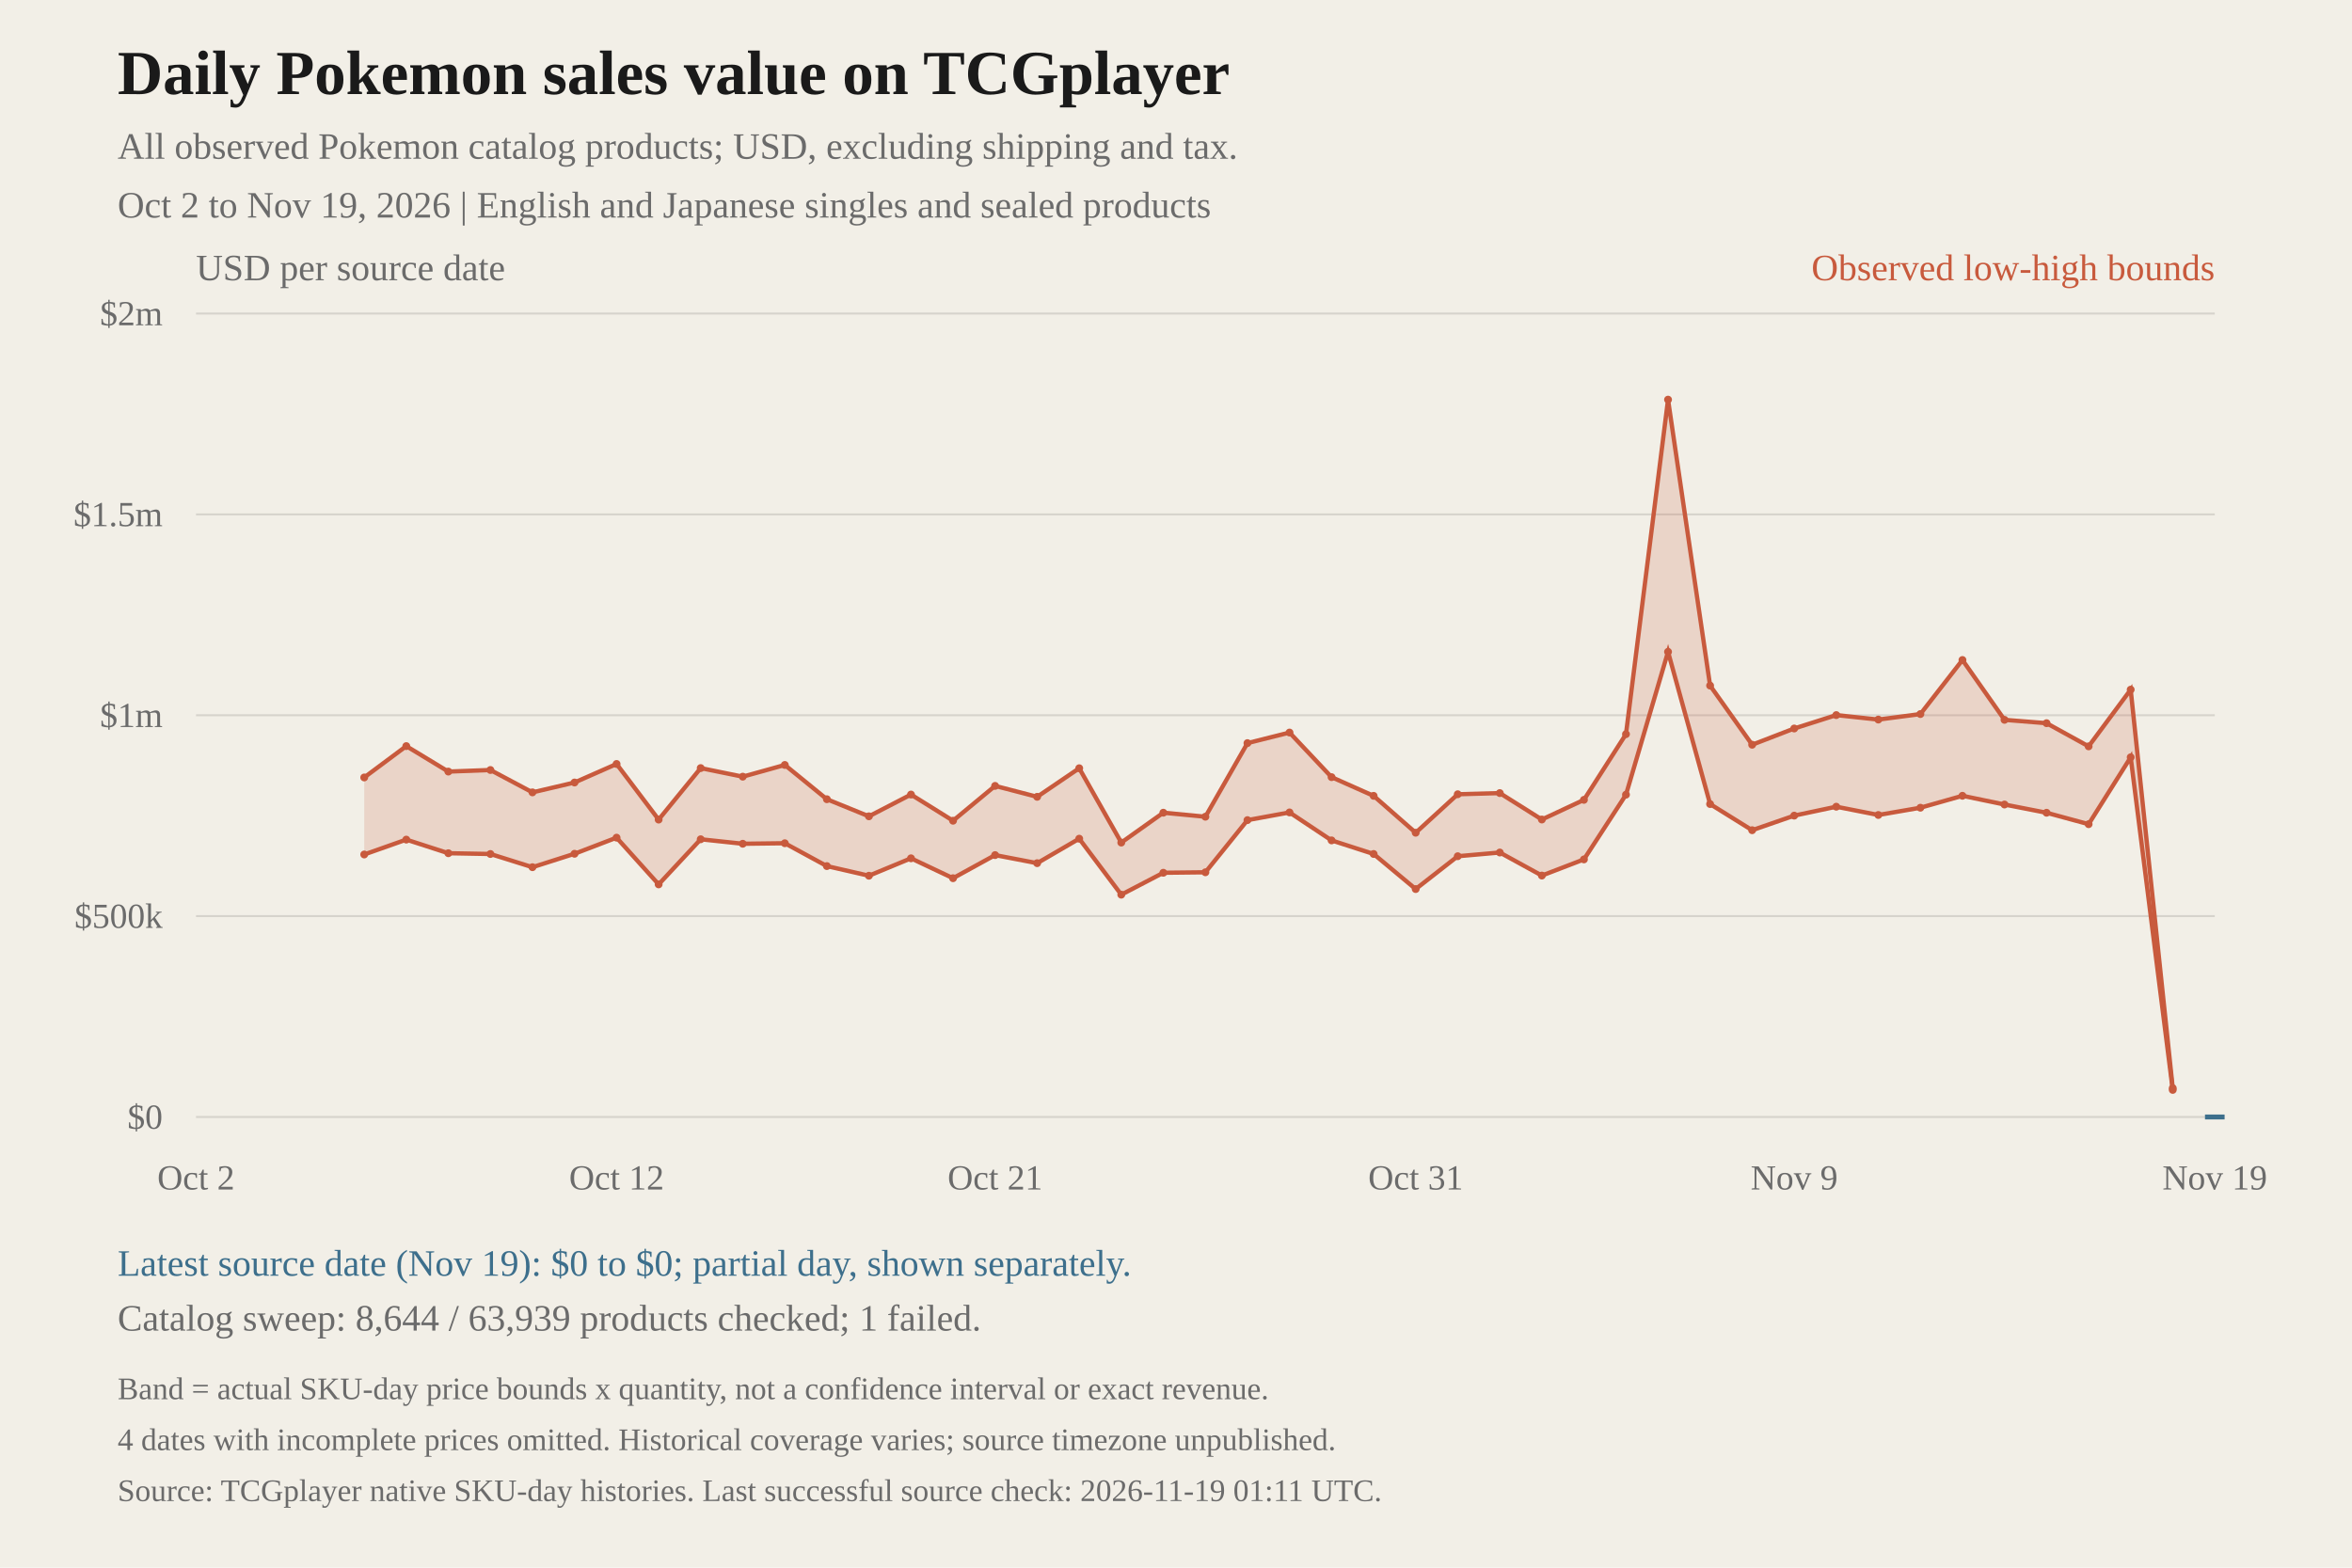
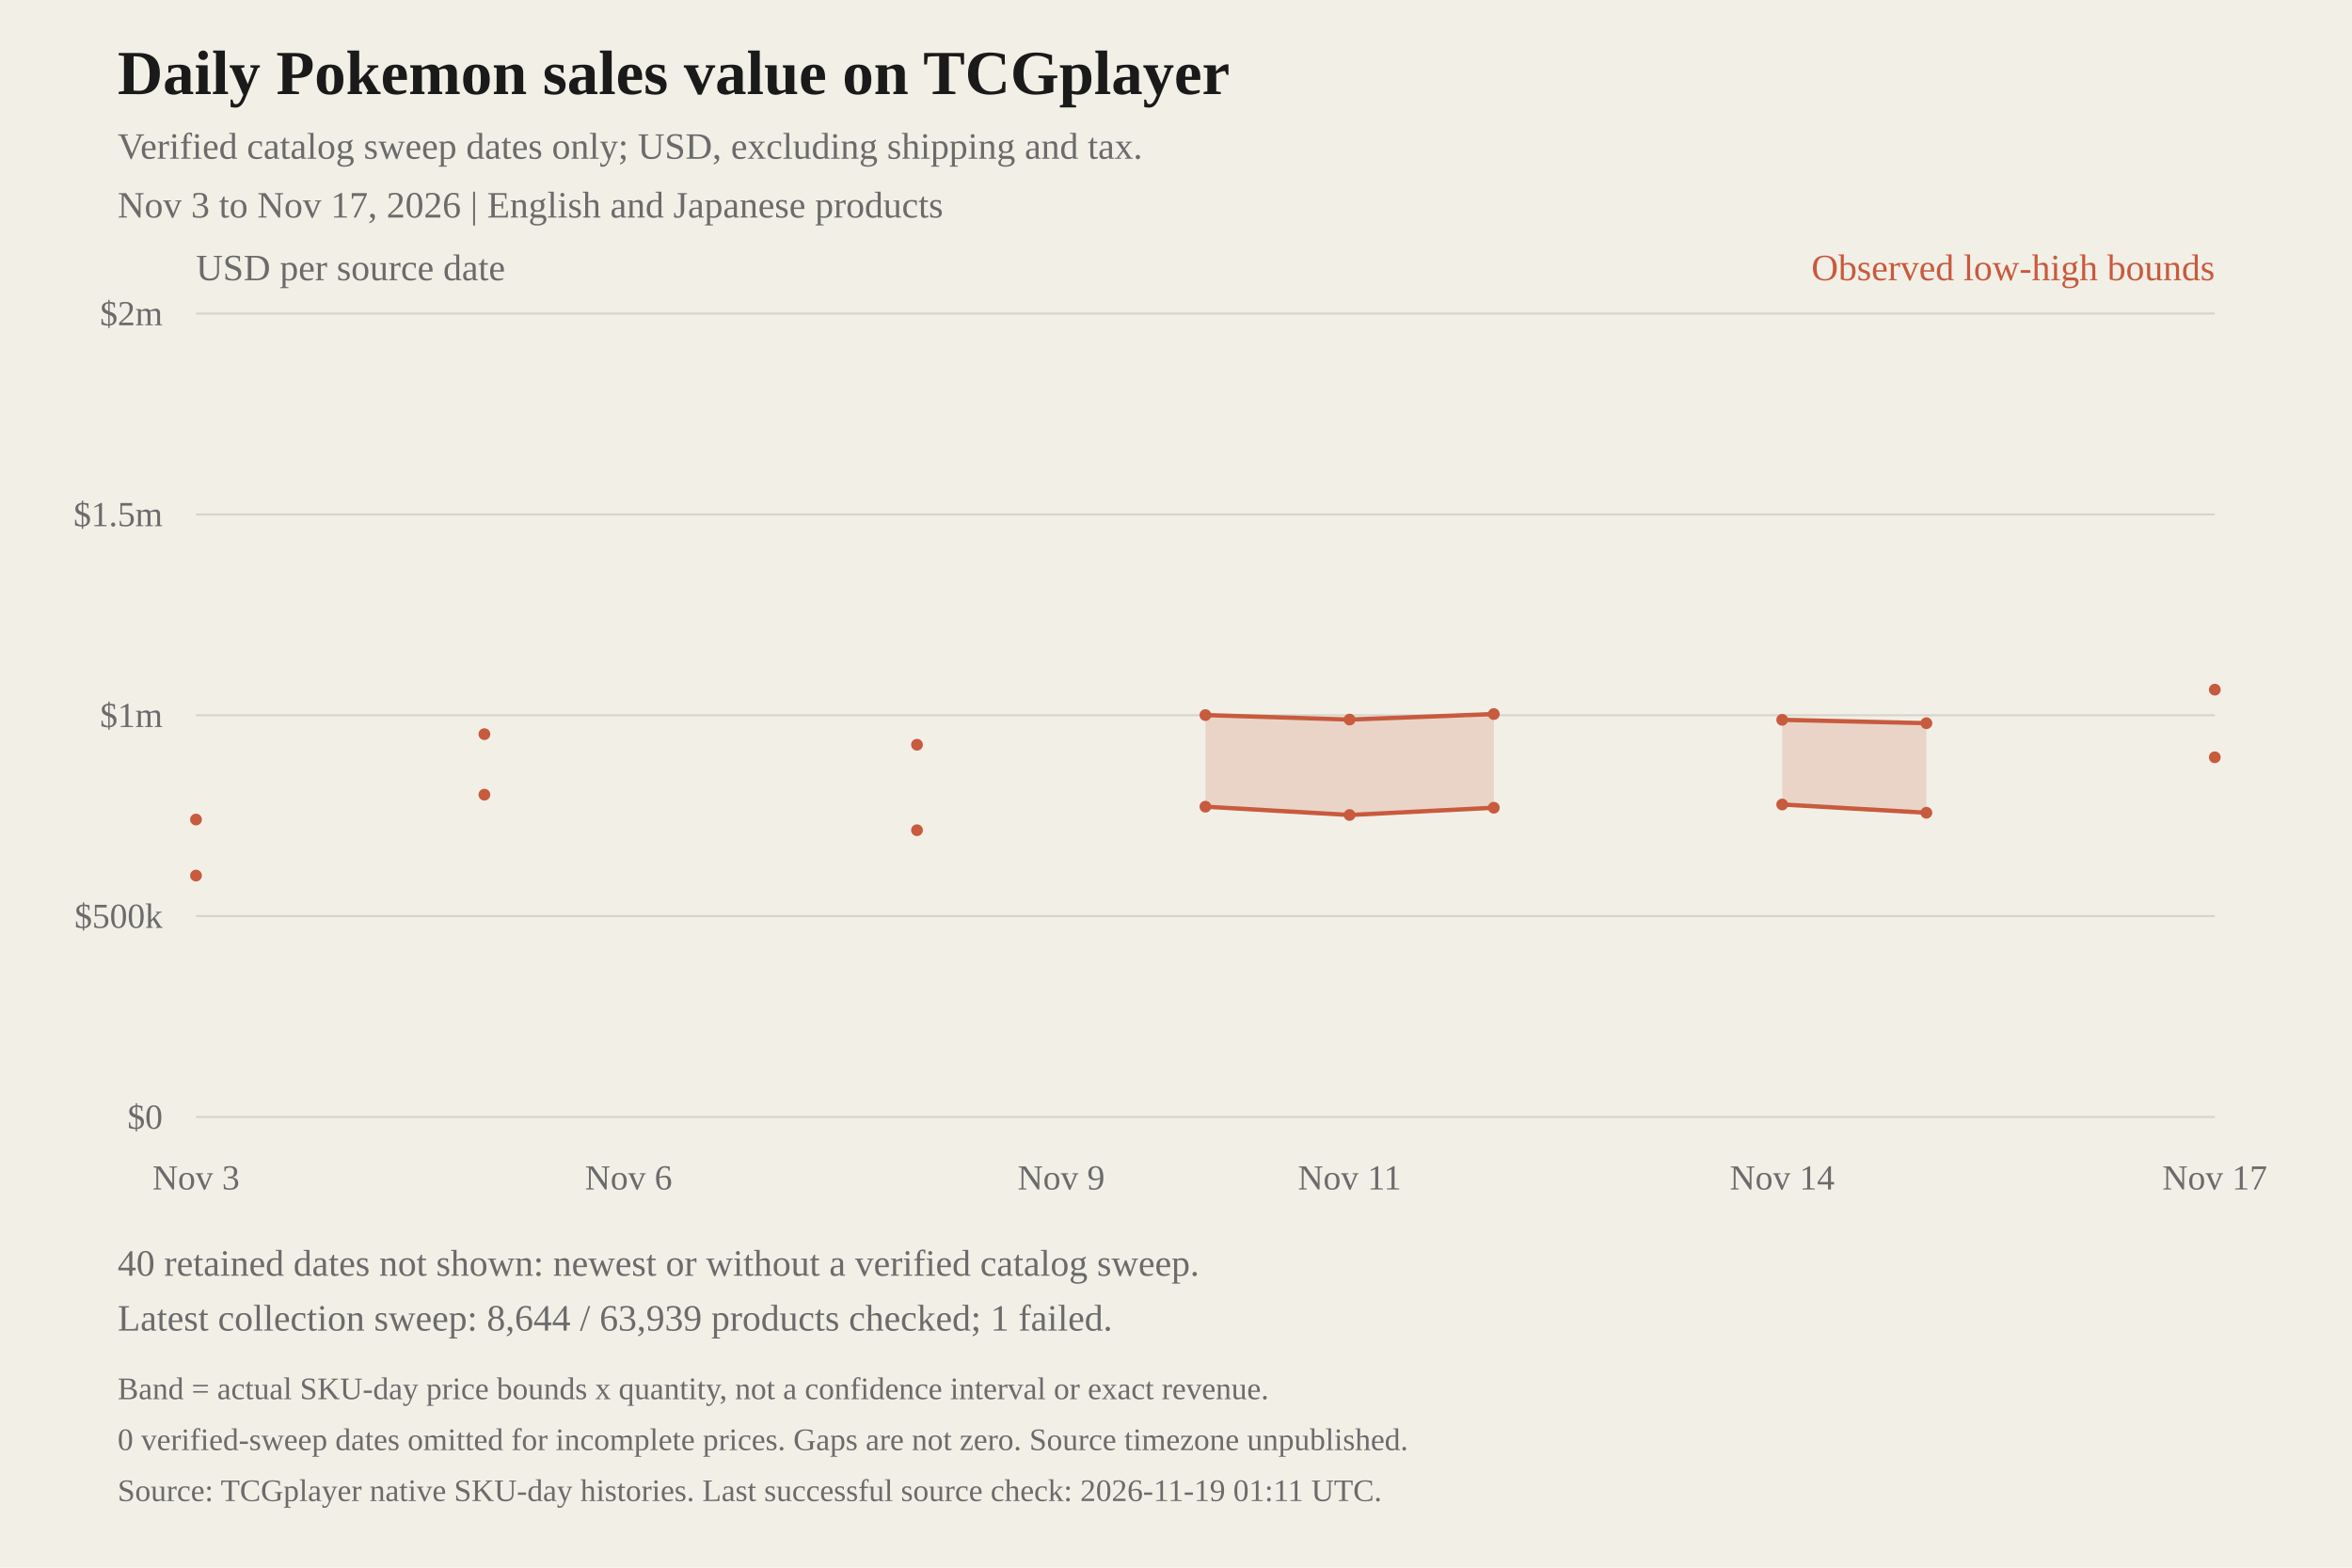
<svg xmlns="http://www.w3.org/2000/svg" width="1200" height="800" viewBox="0 0 1200 800" role="img" aria-labelledby="title description">
  <style>text{font-family:Georgia,"Liberation Serif","Times New Roman",serif;fill:#1A1A1A;font-size:19px}.title{font-size:32px;font-weight:600}.muted,.axis{fill:#6B6B6B}.axis{font-size:18px}.note{font-size:16px;fill:#6B6B6B}.grid{stroke:#D6D3CC;stroke-width:1}</style>
  <rect data-role="background" width="1200" height="800" fill="#F2EFE7" />
  <text x="60" y="48" class="title">Daily Pokemon sales value on TCGplayer</text>
-   <text x="60" y="81" class="muted">All observed Pokemon catalog products; USD, excluding shipping and tax.</text>
-   <text x="60" y="111" class="muted">Oct 2 to Nov 19, 2026 | English and Japanese singles and sealed products</text>
+   <text x="60" y="81" class="muted">Verified catalog sweep dates only; USD, excluding shipping and tax.</text>
+   <text x="60" y="111" class="muted">Nov 3 to Nov 17, 2026 | English and Japanese products</text>
  <text x="100" y="143" class="muted">USD per source date</text>
  <text x="1130" y="143" text-anchor="end" style="fill:#C85A3D">Observed low-high bounds</text>
  <path d="M100,570H1130" class="grid" />
  <text x="83" y="576" class="axis" text-anchor="end">$0</text>
  <path d="M100,467.5H1130" class="grid" />
  <text x="83" y="473.5" class="axis" text-anchor="end">$500k</text>
  <path d="M100,365H1130" class="grid" />
  <text x="83" y="371" class="axis" text-anchor="end">$1m</text>
  <path d="M100,262.5H1130" class="grid" />
  <text x="83" y="268.5" class="axis" text-anchor="end">$1.5m</text>
  <path d="M100,160H1130" class="grid" />
  <text x="83" y="166" class="axis" text-anchor="end">$2m</text>
-   <polygon data-series="historical" points="185.833,396.744 207.292,380.745 228.75,393.742 250.208,392.934 271.667,404.354 293.125,399.317 314.583,389.861 336.042,418.25 357.5,391.961 378.958,396.338 400.417,390.359 421.875,407.849 443.333,416.566 464.792,405.461 486.25,418.823 507.708,401.043 529.167,406.62 550.625,392.039 572.083,429.974 593.542,414.73 615,416.777 636.458,379.215 657.917,373.822 679.375,396.586 700.833,406.127 722.292,424.951 743.75,405.31 765.208,404.716 786.667,418.211 808.125,408.171 829.583,374.643 851.042,203.937 872.5,349.865 893.958,380.042 915.417,371.757 936.875,364.913 958.333,367.204 979.792,364.387 1001.25,336.8 1022.708,367.334 1044.167,369.048 1065.625,380.866 1087.083,351.933 1108.542,555.264 1108.542,556.187 1087.083,386.448 1065.625,420.585 1044.167,414.753 1022.708,410.55 1001.25,406.096 979.792,412.186 958.333,415.892 936.875,411.666 915.417,416.218 893.958,423.664 872.5,410.31 851.042,332.625 829.583,405.53 808.125,438.562 786.667,446.806 765.208,435.041 743.75,436.938 722.292,453.693 700.833,435.791 679.375,428.858 657.917,414.583 636.458,418.515 615,445.134 593.542,445.371 572.083,456.556 550.625,427.989 529.167,440.481 507.708,436.357 486.25,448.155 464.792,438 443.333,446.89 421.875,441.968 400.417,430.31 378.958,430.576 357.5,428.283 336.042,451.308 314.583,427.463 293.125,435.683 271.667,442.538 250.208,435.799 228.75,435.406 207.292,428.459 185.833,436.048" fill="#C85A3D" fill-opacity="0.18" />
-   <polyline data-series="historical" points="185.833,436.048 207.292,428.459 228.75,435.406 250.208,435.799 271.667,442.538 293.125,435.683 314.583,427.463 336.042,451.308 357.5,428.283 378.958,430.576 400.417,430.31 421.875,441.968 443.333,446.89 464.792,438 486.25,448.155 507.708,436.357 529.167,440.481 550.625,427.989 572.083,456.556 593.542,445.371 615,445.134 636.458,418.515 657.917,414.583 679.375,428.858 700.833,435.791 722.292,453.693 743.75,436.938 765.208,435.041 786.667,446.806 808.125,438.562 829.583,405.53 851.042,332.625 872.5,410.31 893.958,423.664 915.417,416.218 936.875,411.666 958.333,415.892 979.792,412.186 1001.25,406.096 1022.708,410.55 1044.167,414.753 1065.625,420.585 1087.083,386.448 1108.542,556.187" fill="none" stroke="#C85A3D" stroke-width="2.2" />
-   <circle cx="185.833" cy="436.048" r="2" fill="#C85A3D" />
-   <circle cx="207.292" cy="428.459" r="2" fill="#C85A3D" />
-   <circle cx="228.75" cy="435.406" r="2" fill="#C85A3D" />
-   <circle cx="250.208" cy="435.799" r="2" fill="#C85A3D" />
-   <circle cx="271.667" cy="442.538" r="2" fill="#C85A3D" />
-   <circle cx="293.125" cy="435.683" r="2" fill="#C85A3D" />
-   <circle cx="314.583" cy="427.463" r="2" fill="#C85A3D" />
-   <circle cx="336.042" cy="451.308" r="2" fill="#C85A3D" />
-   <circle cx="357.5" cy="428.283" r="2" fill="#C85A3D" />
-   <circle cx="378.958" cy="430.576" r="2" fill="#C85A3D" />
-   <circle cx="400.417" cy="430.31" r="2" fill="#C85A3D" />
-   <circle cx="421.875" cy="441.968" r="2" fill="#C85A3D" />
-   <circle cx="443.333" cy="446.89" r="2" fill="#C85A3D" />
-   <circle cx="464.792" cy="438" r="2" fill="#C85A3D" />
-   <circle cx="486.25" cy="448.155" r="2" fill="#C85A3D" />
-   <circle cx="507.708" cy="436.357" r="2" fill="#C85A3D" />
-   <circle cx="529.167" cy="440.481" r="2" fill="#C85A3D" />
-   <circle cx="550.625" cy="427.989" r="2" fill="#C85A3D" />
-   <circle cx="572.083" cy="456.556" r="2" fill="#C85A3D" />
-   <circle cx="593.542" cy="445.371" r="2" fill="#C85A3D" />
-   <circle cx="615" cy="445.134" r="2" fill="#C85A3D" />
-   <circle cx="636.458" cy="418.515" r="2" fill="#C85A3D" />
-   <circle cx="657.917" cy="414.583" r="2" fill="#C85A3D" />
-   <circle cx="679.375" cy="428.858" r="2" fill="#C85A3D" />
-   <circle cx="700.833" cy="435.791" r="2" fill="#C85A3D" />
-   <circle cx="722.292" cy="453.693" r="2" fill="#C85A3D" />
-   <circle cx="743.75" cy="436.938" r="2" fill="#C85A3D" />
-   <circle cx="765.208" cy="435.041" r="2" fill="#C85A3D" />
-   <circle cx="786.667" cy="446.806" r="2" fill="#C85A3D" />
-   <circle cx="808.125" cy="438.562" r="2" fill="#C85A3D" />
-   <circle cx="829.583" cy="405.53" r="2" fill="#C85A3D" />
-   <circle cx="851.042" cy="332.625" r="2" fill="#C85A3D" />
-   <circle cx="872.5" cy="410.31" r="2" fill="#C85A3D" />
-   <circle cx="893.958" cy="423.664" r="2" fill="#C85A3D" />
-   <circle cx="915.417" cy="416.218" r="2" fill="#C85A3D" />
-   <circle cx="936.875" cy="411.666" r="2" fill="#C85A3D" />
-   <circle cx="958.333" cy="415.892" r="2" fill="#C85A3D" />
-   <circle cx="979.792" cy="412.186" r="2" fill="#C85A3D" />
-   <circle cx="1001.25" cy="406.096" r="2" fill="#C85A3D" />
-   <circle cx="1022.708" cy="410.55" r="2" fill="#C85A3D" />
-   <circle cx="1044.167" cy="414.753" r="2" fill="#C85A3D" />
-   <circle cx="1065.625" cy="420.585" r="2" fill="#C85A3D" />
-   <circle cx="1087.083" cy="386.448" r="2" fill="#C85A3D" />
-   <circle cx="1108.542" cy="556.187" r="2" fill="#C85A3D" />
-   <polyline data-series="historical" points="185.833,396.744 207.292,380.745 228.75,393.742 250.208,392.934 271.667,404.354 293.125,399.317 314.583,389.861 336.042,418.25 357.5,391.961 378.958,396.338 400.417,390.359 421.875,407.849 443.333,416.566 464.792,405.461 486.25,418.823 507.708,401.043 529.167,406.62 550.625,392.039 572.083,429.974 593.542,414.73 615,416.777 636.458,379.215 657.917,373.822 679.375,396.586 700.833,406.127 722.292,424.951 743.75,405.31 765.208,404.716 786.667,418.211 808.125,408.171 829.583,374.643 851.042,203.937 872.5,349.865 893.958,380.042 915.417,371.757 936.875,364.913 958.333,367.204 979.792,364.387 1001.25,336.8 1022.708,367.334 1044.167,369.048 1065.625,380.866 1087.083,351.933 1108.542,555.264" fill="none" stroke="#C85A3D" stroke-width="2.2" />
-   <circle cx="185.833" cy="396.744" r="2" fill="#C85A3D" />
-   <circle cx="207.292" cy="380.745" r="2" fill="#C85A3D" />
-   <circle cx="228.75" cy="393.742" r="2" fill="#C85A3D" />
-   <circle cx="250.208" cy="392.934" r="2" fill="#C85A3D" />
-   <circle cx="271.667" cy="404.354" r="2" fill="#C85A3D" />
-   <circle cx="293.125" cy="399.317" r="2" fill="#C85A3D" />
-   <circle cx="314.583" cy="389.861" r="2" fill="#C85A3D" />
-   <circle cx="336.042" cy="418.25" r="2" fill="#C85A3D" />
-   <circle cx="357.5" cy="391.961" r="2" fill="#C85A3D" />
-   <circle cx="378.958" cy="396.338" r="2" fill="#C85A3D" />
-   <circle cx="400.417" cy="390.359" r="2" fill="#C85A3D" />
-   <circle cx="421.875" cy="407.849" r="2" fill="#C85A3D" />
-   <circle cx="443.333" cy="416.566" r="2" fill="#C85A3D" />
-   <circle cx="464.792" cy="405.461" r="2" fill="#C85A3D" />
-   <circle cx="486.25" cy="418.823" r="2" fill="#C85A3D" />
-   <circle cx="507.708" cy="401.043" r="2" fill="#C85A3D" />
-   <circle cx="529.167" cy="406.62" r="2" fill="#C85A3D" />
-   <circle cx="550.625" cy="392.039" r="2" fill="#C85A3D" />
-   <circle cx="572.083" cy="429.974" r="2" fill="#C85A3D" />
-   <circle cx="593.542" cy="414.73" r="2" fill="#C85A3D" />
-   <circle cx="615" cy="416.777" r="2" fill="#C85A3D" />
-   <circle cx="636.458" cy="379.215" r="2" fill="#C85A3D" />
-   <circle cx="657.917" cy="373.822" r="2" fill="#C85A3D" />
-   <circle cx="679.375" cy="396.586" r="2" fill="#C85A3D" />
-   <circle cx="700.833" cy="406.127" r="2" fill="#C85A3D" />
-   <circle cx="722.292" cy="424.951" r="2" fill="#C85A3D" />
-   <circle cx="743.75" cy="405.31" r="2" fill="#C85A3D" />
-   <circle cx="765.208" cy="404.716" r="2" fill="#C85A3D" />
-   <circle cx="786.667" cy="418.211" r="2" fill="#C85A3D" />
-   <circle cx="808.125" cy="408.171" r="2" fill="#C85A3D" />
-   <circle cx="829.583" cy="374.643" r="2" fill="#C85A3D" />
-   <circle cx="851.042" cy="203.937" r="2" fill="#C85A3D" />
-   <circle cx="872.5" cy="349.865" r="2" fill="#C85A3D" />
-   <circle cx="893.958" cy="380.042" r="2" fill="#C85A3D" />
-   <circle cx="915.417" cy="371.757" r="2" fill="#C85A3D" />
-   <circle cx="936.875" cy="364.913" r="2" fill="#C85A3D" />
-   <circle cx="958.333" cy="367.204" r="2" fill="#C85A3D" />
-   <circle cx="979.792" cy="364.387" r="2" fill="#C85A3D" />
-   <circle cx="1001.25" cy="336.8" r="2" fill="#C85A3D" />
-   <circle cx="1022.708" cy="367.334" r="2" fill="#C85A3D" />
-   <circle cx="1044.167" cy="369.048" r="2" fill="#C85A3D" />
-   <circle cx="1065.625" cy="380.866" r="2" fill="#C85A3D" />
-   <circle cx="1087.083" cy="351.933" r="2" fill="#C85A3D" />
-   <circle cx="1108.542" cy="555.264" r="2" fill="#C85A3D" />
-   <path data-series="partial-day" d="M1130,570V570M1125,570h10M1125,570h10" fill="none" stroke="#3D6F8C" stroke-width="2.5" />
-   <text x="100" y="607" class="axis" text-anchor="middle">Oct 2</text>
-   <text x="314.583" y="607" class="axis" text-anchor="middle">Oct 12</text>
-   <text x="507.708" y="607" class="axis" text-anchor="middle">Oct 21</text>
-   <text x="722.292" y="607" class="axis" text-anchor="middle">Oct 31</text>
-   <text x="915.417" y="607" class="axis" text-anchor="middle">Nov 9</text>
-   <text x="1130" y="607" class="axis" text-anchor="middle">Nov 19</text>
-   <text x="60" y="651" style="fill:#3D6F8C">Latest source date (Nov 19): $0 to $0; partial day, shown separately.</text>
-   <text x="60" y="679" class="muted">Catalog sweep: 8,644 / 63,939 products checked; 1 failed.</text>
+   <polyline data-series="historical" points="100,446.806" fill="none" stroke="#C85A3D" stroke-width="2.2" />
+   <circle cx="100" cy="446.806" r="3" fill="#C85A3D" />
+   <polyline data-series="historical" points="100,418.211" fill="none" stroke="#C85A3D" stroke-width="2.2" />
+   <circle cx="100" cy="418.211" r="3" fill="#C85A3D" />
+   <polyline data-series="historical" points="247.143,405.53" fill="none" stroke="#C85A3D" stroke-width="2.2" />
+   <circle cx="247.143" cy="405.53" r="3" fill="#C85A3D" />
+   <polyline data-series="historical" points="247.143,374.643" fill="none" stroke="#C85A3D" stroke-width="2.2" />
+   <circle cx="247.143" cy="374.643" r="3" fill="#C85A3D" />
+   <polyline data-series="historical" points="467.857,423.664" fill="none" stroke="#C85A3D" stroke-width="2.2" />
+   <circle cx="467.857" cy="423.664" r="3" fill="#C85A3D" />
+   <polyline data-series="historical" points="467.857,380.042" fill="none" stroke="#C85A3D" stroke-width="2.2" />
+   <circle cx="467.857" cy="380.042" r="3" fill="#C85A3D" />
+   <polygon data-series="historical" points="615,364.913 688.571,367.204 762.143,364.387 762.143,412.186 688.571,415.892 615,411.666" fill="#C85A3D" fill-opacity="0.18" />
+   <polyline data-series="historical" points="615,411.666 688.571,415.892 762.143,412.186" fill="none" stroke="#C85A3D" stroke-width="2.2" />
+   <circle cx="615" cy="411.666" r="3" fill="#C85A3D" />
+   <circle cx="688.571" cy="415.892" r="3" fill="#C85A3D" />
+   <circle cx="762.143" cy="412.186" r="3" fill="#C85A3D" />
+   <polyline data-series="historical" points="615,364.913 688.571,367.204 762.143,364.387" fill="none" stroke="#C85A3D" stroke-width="2.2" />
+   <circle cx="615" cy="364.913" r="3" fill="#C85A3D" />
+   <circle cx="688.571" cy="367.204" r="3" fill="#C85A3D" />
+   <circle cx="762.143" cy="364.387" r="3" fill="#C85A3D" />
+   <polygon data-series="historical" points="909.286,367.334 982.857,369.048 982.857,414.753 909.286,410.55" fill="#C85A3D" fill-opacity="0.18" />
+   <polyline data-series="historical" points="909.286,410.55 982.857,414.753" fill="none" stroke="#C85A3D" stroke-width="2.2" />
+   <circle cx="909.286" cy="410.55" r="3" fill="#C85A3D" />
+   <circle cx="982.857" cy="414.753" r="3" fill="#C85A3D" />
+   <polyline data-series="historical" points="909.286,367.334 982.857,369.048" fill="none" stroke="#C85A3D" stroke-width="2.2" />
+   <circle cx="909.286" cy="367.334" r="3" fill="#C85A3D" />
+   <circle cx="982.857" cy="369.048" r="3" fill="#C85A3D" />
+   <polyline data-series="historical" points="1130,386.448" fill="none" stroke="#C85A3D" stroke-width="2.2" />
+   <circle cx="1130" cy="386.448" r="3" fill="#C85A3D" />
+   <polyline data-series="historical" points="1130,351.933" fill="none" stroke="#C85A3D" stroke-width="2.2" />
+   <circle cx="1130" cy="351.933" r="3" fill="#C85A3D" />
+   <text x="100" y="607" class="axis" text-anchor="middle">Nov 3</text>
+   <text x="320.714" y="607" class="axis" text-anchor="middle">Nov 6</text>
+   <text x="541.429" y="607" class="axis" text-anchor="middle">Nov 9</text>
+   <text x="688.571" y="607" class="axis" text-anchor="middle">Nov 11</text>
+   <text x="909.286" y="607" class="axis" text-anchor="middle">Nov 14</text>
+   <text x="1130" y="607" class="axis" text-anchor="middle">Nov 17</text>
+   <text x="60" y="651" class="muted">40 retained dates not shown: newest or without a verified catalog sweep.</text>
+   <text x="60" y="679" class="muted">Latest collection sweep: 8,644 / 63,939 products checked; 1 failed.</text>
  <text x="60" y="714" class="note">Band = actual SKU-day price bounds x quantity, not a confidence interval or exact revenue.</text>
-   <text x="60" y="740" class="note">4 dates with incomplete prices omitted. Historical coverage varies; source timezone unpublished.</text>
+   <text x="60" y="740" class="note">0 verified-sweep dates omitted for incomplete prices. Gaps are not zero. Source timezone unpublished.</text>
  <text x="60" y="766" class="note">Source: TCGplayer native SKU-day histories. Last successful source check: 2026-11-19 01:11 UTC.</text>
</svg>
